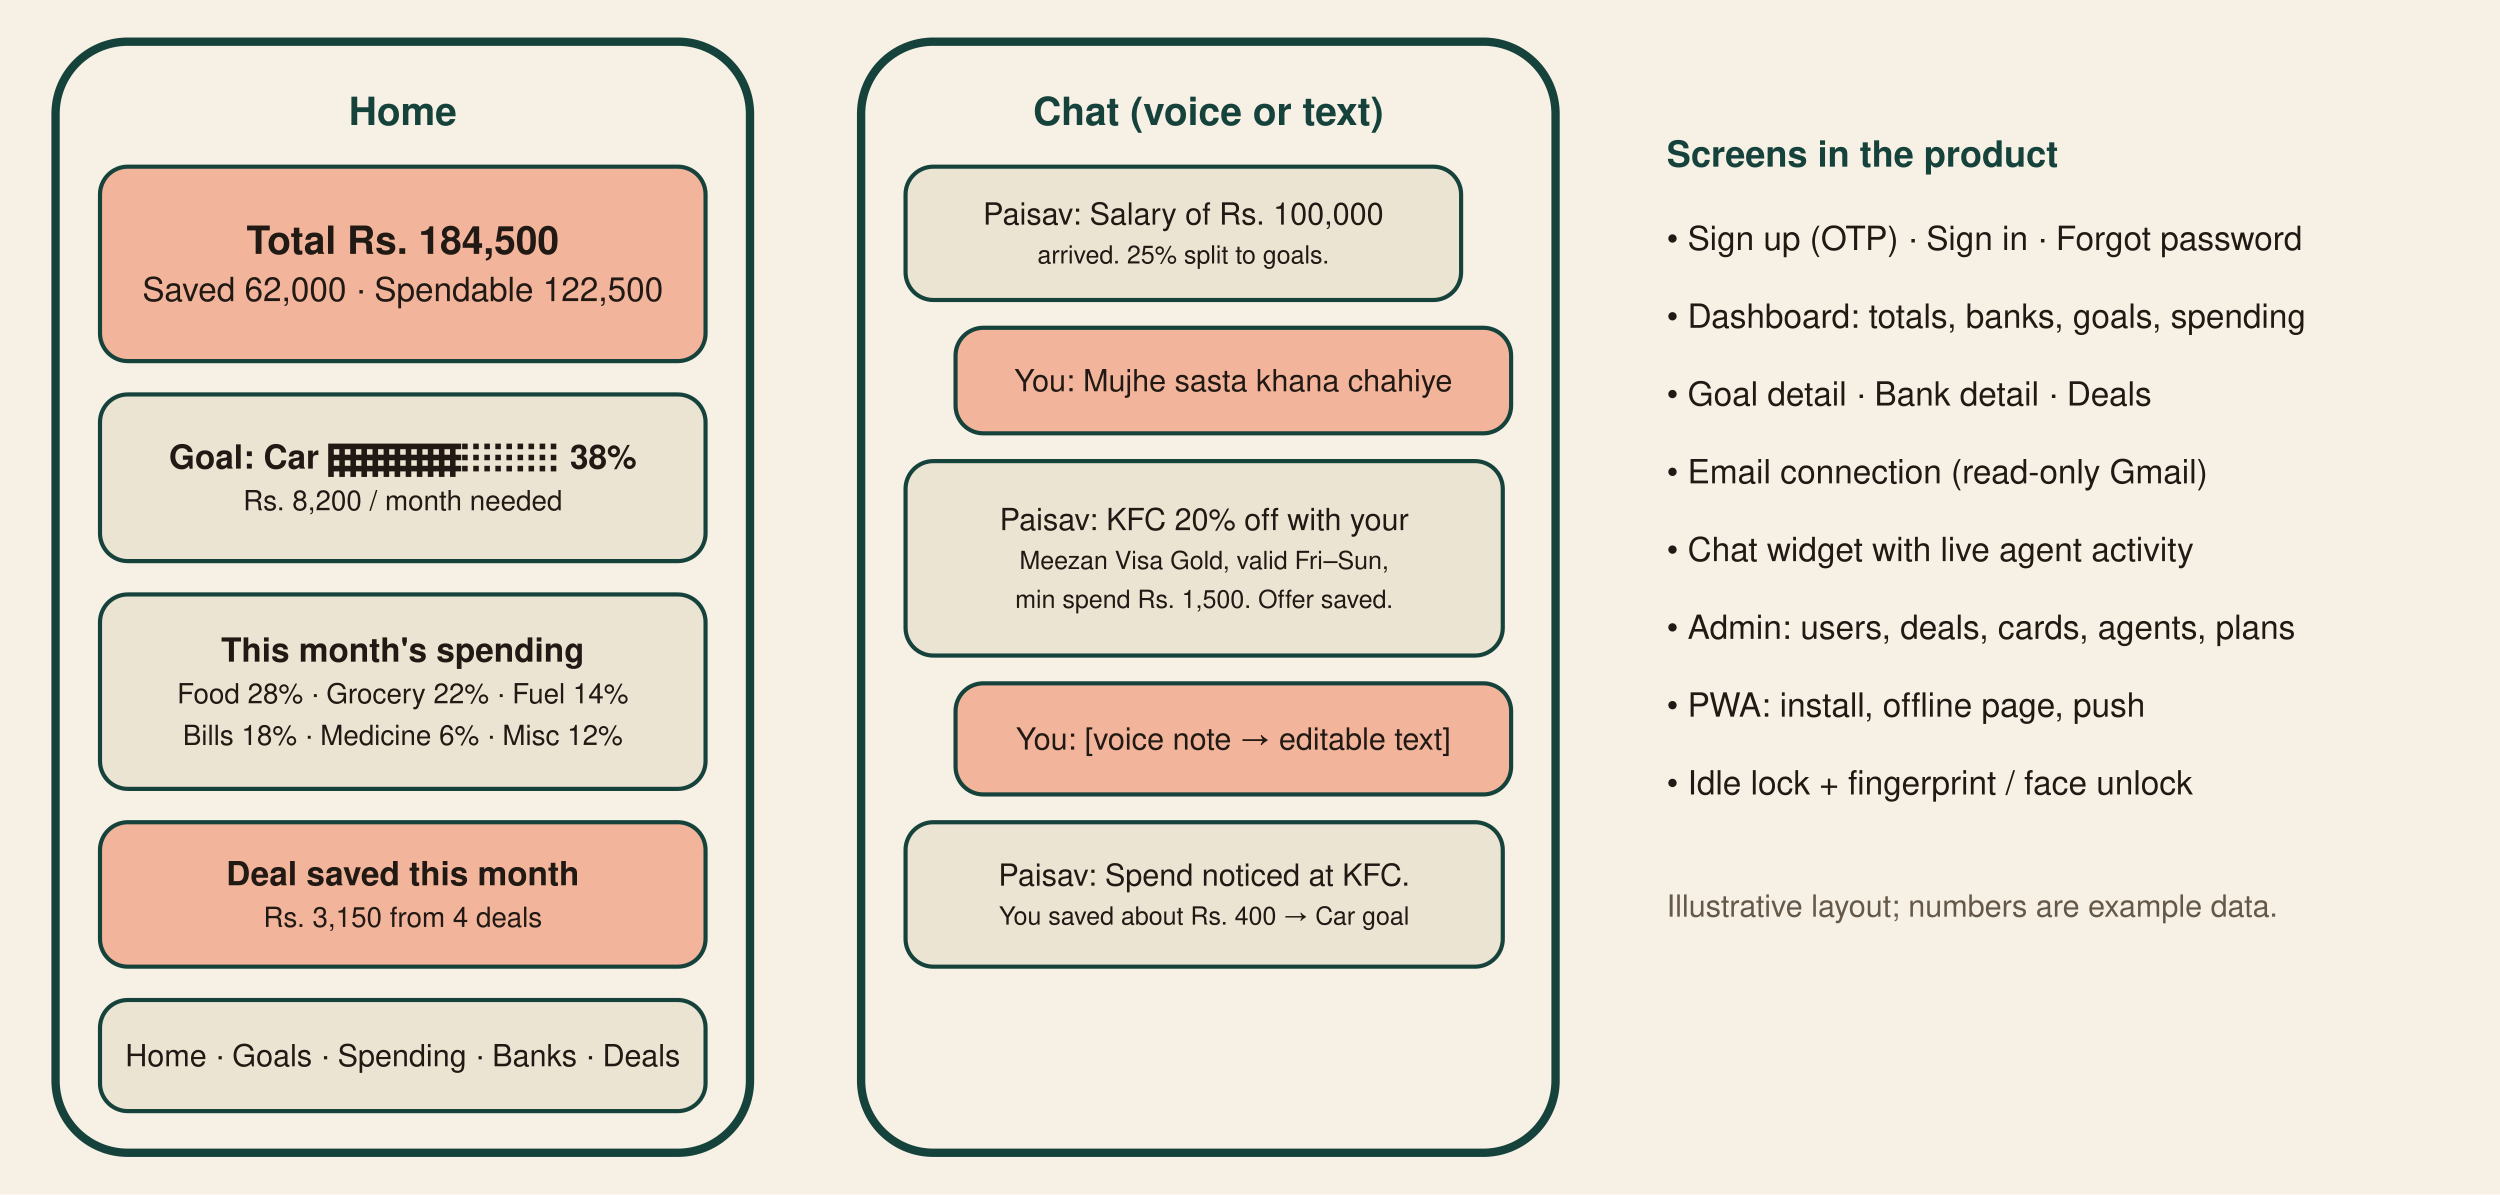
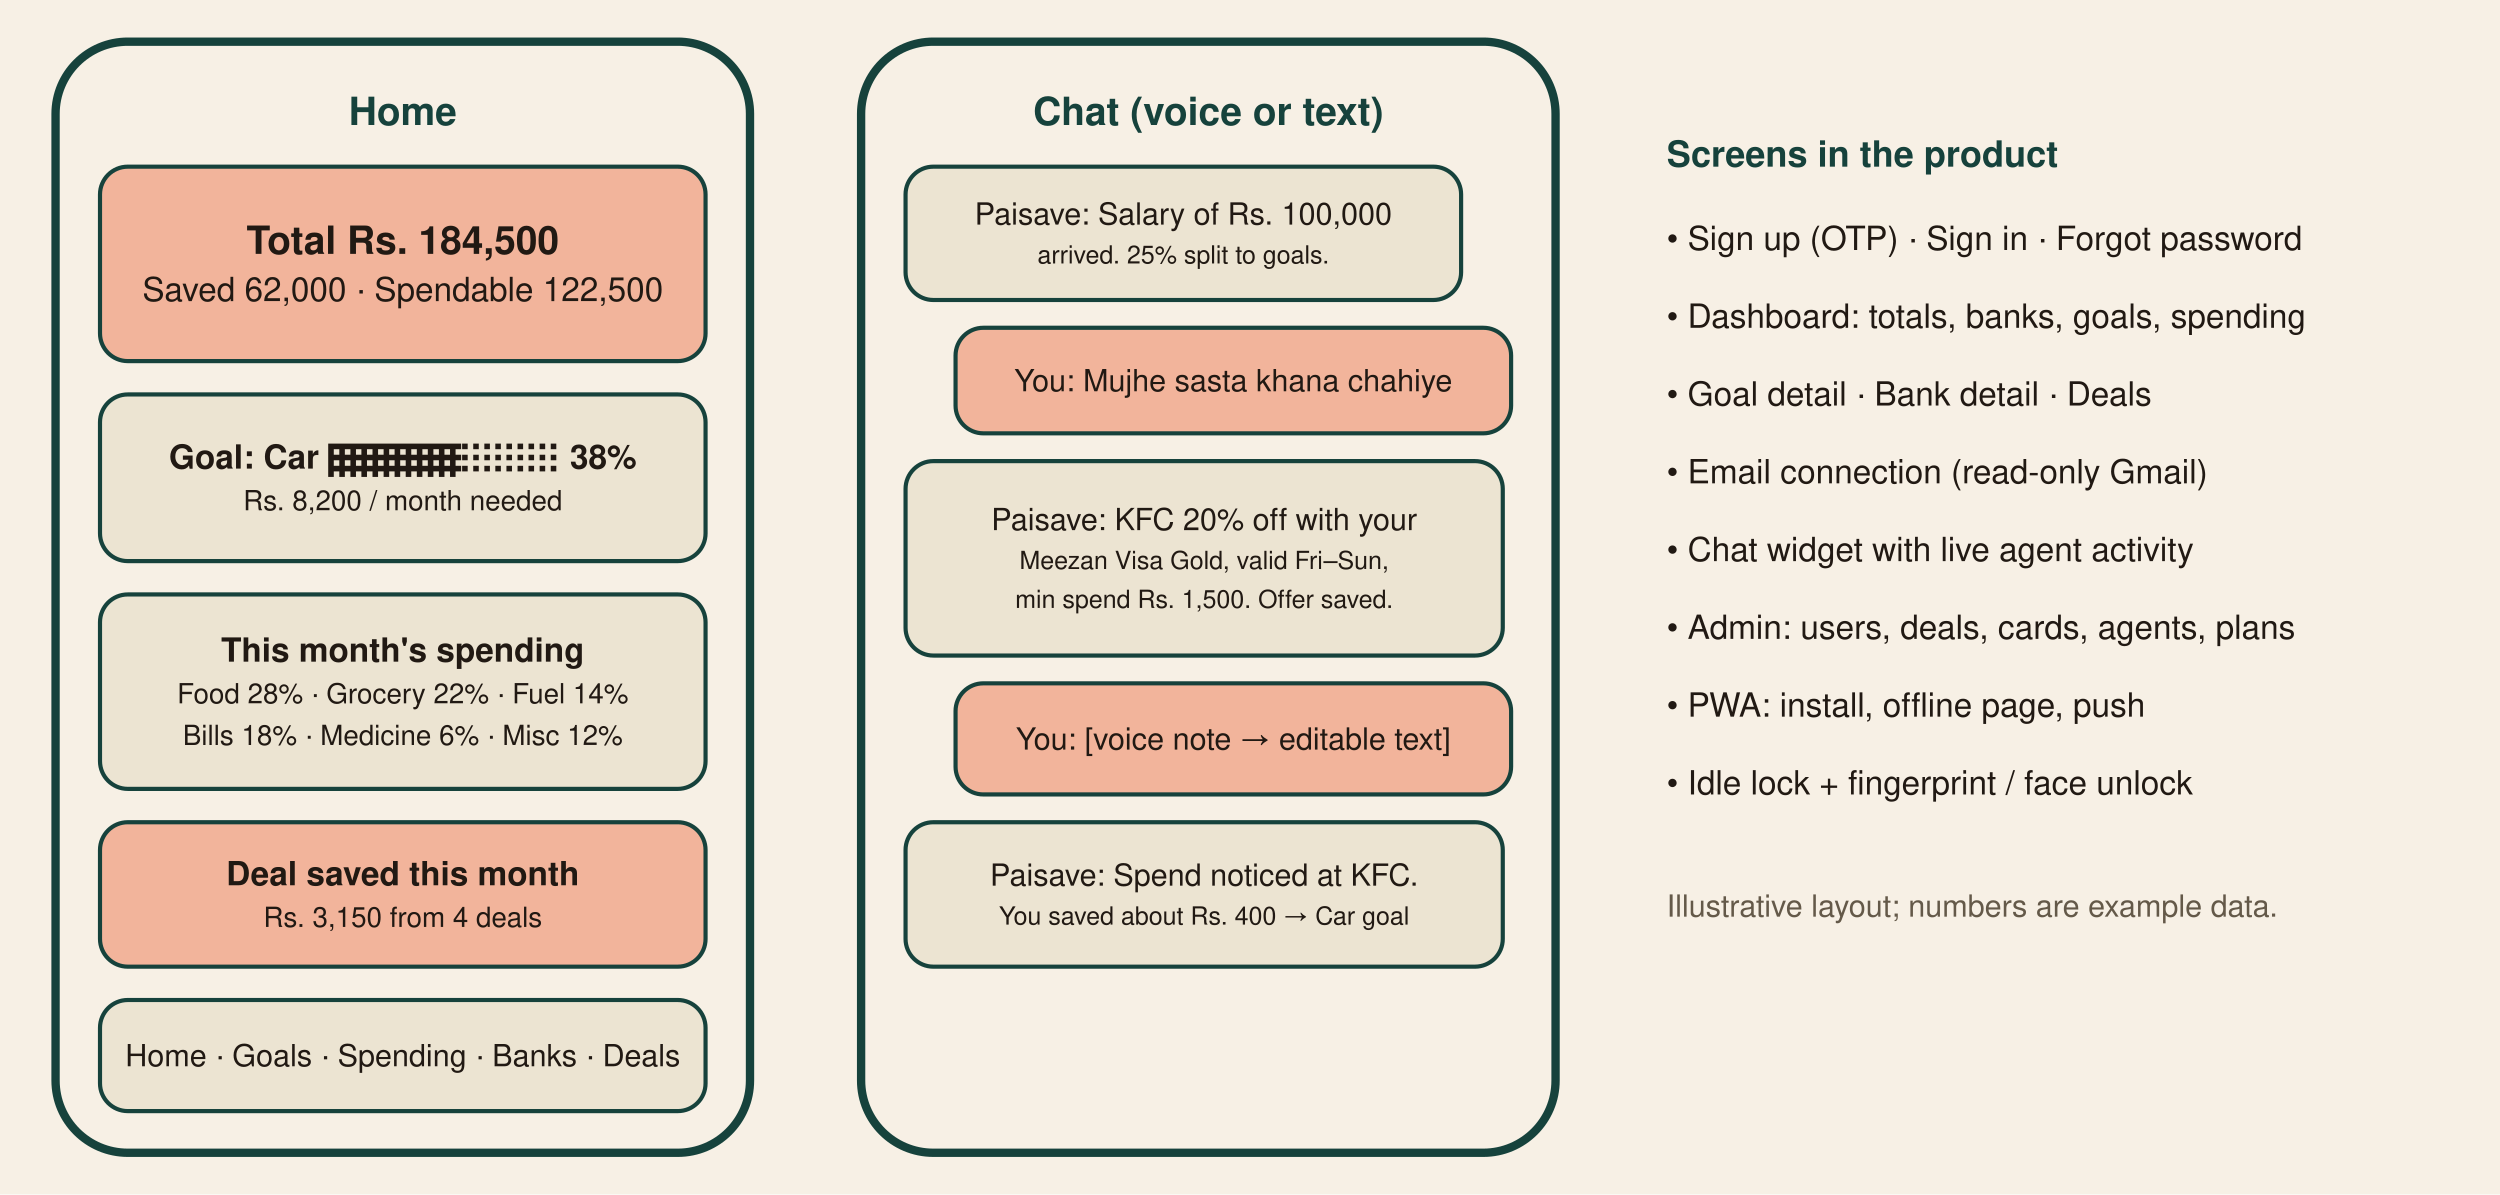
<svg xmlns="http://www.w3.org/2000/svg" viewBox="0 0 900 430" width="900" height="430" font-family="Helvetica,Arial,sans-serif">
  <defs>
    <marker id="a" viewBox="0 0 10 10" refX="9" refY="5" markerWidth="7" markerHeight="7" orient="auto-start-reverse">
      <path d="M0 0L10 5L0 10z" fill="#16423C" />
    </marker>
  </defs>
  <rect width="900" height="430" fill="#F7F0E5" />
  <rect x="20" y="15" width="250" height="400" rx="26" fill="#F7F0E5" stroke="#16423C" stroke-width="3" />
  <text x="145.0" y="219.55" text-anchor="middle" font-size="13" font-weight="700" fill="#211913" />
  <text x="145" y="45" text-anchor="middle" font-size="14" font-weight="700" fill="#16423C">Home</text>
  <rect x="36" y="60" width="218" height="70" rx="10" fill="#F2B49B" stroke="#16423C" stroke-width="1.5" />
  <text x="145.0" y="91.4" text-anchor="middle" font-size="14" font-weight="700" fill="#211913">Total Rs. 184,500</text>
  <text x="145.0" y="108.4" text-anchor="middle" font-size="12" font-weight="400" fill="#211913">Saved 62,000 · Spendable 122,500</text>
  <rect x="36" y="142" width="218" height="60" rx="10" fill="#ECE4D2" stroke="#16423C" stroke-width="1.5" />
  <text x="145.0" y="168.7" text-anchor="middle" font-size="12" font-weight="700" fill="#211913">Goal: Car  ▓▓▓▓░░░  38%</text>
  <text x="145.0" y="183.7" text-anchor="middle" font-size="10" font-weight="400" fill="#211913">Rs. 8,200 / month needed</text>
  <rect x="36" y="214" width="218" height="70" rx="10" fill="#ECE4D2" stroke="#16423C" stroke-width="1.5" />
  <text x="145.0" y="238.2" text-anchor="middle" font-size="12" font-weight="700" fill="#211913">This month's spending</text>
  <text x="145.0" y="253.2" text-anchor="middle" font-size="10" font-weight="400" fill="#211913">Food 28% · Grocery 22% · Fuel 14%</text>
  <text x="145.0" y="268.2" text-anchor="middle" font-size="10" font-weight="400" fill="#211913">Bills 18% · Medicine 6% · Misc 12%</text>
  <rect x="36" y="296" width="218" height="52" rx="10" fill="#F2B49B" stroke="#16423C" stroke-width="1.5" />
  <text x="145.0" y="318.7" text-anchor="middle" font-size="12" font-weight="700" fill="#211913">Deal saved this month</text>
  <text x="145.0" y="333.7" text-anchor="middle" font-size="10" font-weight="400" fill="#211913">Rs. 3,150 from 4 deals</text>
  <rect x="36" y="360" width="218" height="40" rx="10" fill="#ECE4D2" stroke="#16423C" stroke-width="1.5" />
  <text x="145.0" y="383.85" text-anchor="middle" font-size="11" font-weight="400" fill="#211913">Home · Goals · Spending · Banks · Deals</text>
  <rect x="310" y="15" width="250" height="400" rx="26" fill="#F7F0E5" stroke="#16423C" stroke-width="3" />
  <text x="435.0" y="219.55" text-anchor="middle" font-size="13" font-weight="700" fill="#211913" />
  <text x="435" y="45" text-anchor="middle" font-size="14" font-weight="700" fill="#16423C">Chat (voice or text)</text>
  <rect x="326" y="60" width="200" height="48" rx="10" fill="#ECE4D2" stroke="#16423C" stroke-width="1.5" />
-   <text x="426.0" y="80.85" text-anchor="middle" font-size="11" font-weight="400" fill="#211913">Paisav: Salary of Rs. 100,000</text>
+   <text x="426.0" y="80.85" text-anchor="middle" font-size="11" font-weight="400" fill="#211913">Paisave: Salary of Rs. 100,000</text>
  <text x="426.0" y="94.85" text-anchor="middle" font-size="9" font-weight="400" fill="#211913">arrived. 25% split to goals.</text>
  <rect x="344" y="118" width="200" height="38" rx="10" fill="#F2B49B" stroke="#16423C" stroke-width="1.5" />
  <text x="444.0" y="140.85" text-anchor="middle" font-size="11" font-weight="400" fill="#211913">You: Mujhe sasta khana chahiye</text>
  <rect x="326" y="166" width="215" height="70" rx="10" fill="#ECE4D2" stroke="#16423C" stroke-width="1.5" />
-   <text x="433.5" y="190.85" text-anchor="middle" font-size="11" font-weight="400" fill="#211913">Paisav: KFC 20% off with your</text>
+   <text x="433.5" y="190.85" text-anchor="middle" font-size="11" font-weight="400" fill="#211913">Paisave: KFC 20% off with your</text>
  <text x="433.5" y="204.85" text-anchor="middle" font-size="9" font-weight="400" fill="#211913">Meezan Visa Gold, valid Fri–Sun,</text>
  <text x="433.5" y="218.85" text-anchor="middle" font-size="9" font-weight="400" fill="#211913">min spend Rs. 1,500. Offer saved.</text>
  <rect x="344" y="246" width="200" height="40" rx="10" fill="#F2B49B" stroke="#16423C" stroke-width="1.5" />
  <text x="444.0" y="269.85" text-anchor="middle" font-size="11" font-weight="400" fill="#211913">You: [voice note → editable text]</text>
  <rect x="326" y="296" width="215" height="52" rx="10" fill="#ECE4D2" stroke="#16423C" stroke-width="1.5" />
-   <text x="433.5" y="318.85" text-anchor="middle" font-size="11" font-weight="400" fill="#211913">Paisav: Spend noticed at KFC.</text>
+   <text x="433.5" y="318.85" text-anchor="middle" font-size="11" font-weight="400" fill="#211913">Paisave: Spend noticed at KFC.</text>
  <text x="433.5" y="332.85" text-anchor="middle" font-size="9" font-weight="400" fill="#211913">You saved about Rs. 400 → Car goal</text>
  <text x="600" y="60" text-anchor="start" font-size="13" font-weight="700" fill="#16423C">Screens in the product</text>
  <text x="600" y="90" text-anchor="start" font-size="12" font-weight="400" fill="#211913">• Sign up (OTP) · Sign in · Forgot password</text>
  <text x="600" y="118" text-anchor="start" font-size="12" font-weight="400" fill="#211913">• Dashboard: totals, banks, goals, spending</text>
  <text x="600" y="146" text-anchor="start" font-size="12" font-weight="400" fill="#211913">• Goal detail · Bank detail · Deals</text>
  <text x="600" y="174" text-anchor="start" font-size="12" font-weight="400" fill="#211913">• Email connection (read-only Gmail)</text>
  <text x="600" y="202" text-anchor="start" font-size="12" font-weight="400" fill="#211913">• Chat widget with live agent activity</text>
  <text x="600" y="230" text-anchor="start" font-size="12" font-weight="400" fill="#211913">• Admin: users, deals, cards, agents, plans</text>
  <text x="600" y="258" text-anchor="start" font-size="12" font-weight="400" fill="#211913">• PWA: install, offline page, push</text>
  <text x="600" y="286" text-anchor="start" font-size="12" font-weight="400" fill="#211913">• Idle lock + fingerprint / face unlock</text>
  <text x="600" y="330" text-anchor="start" font-size="11" font-weight="400" fill="#645949">Illustrative layout; numbers are example data.</text>
</svg>
